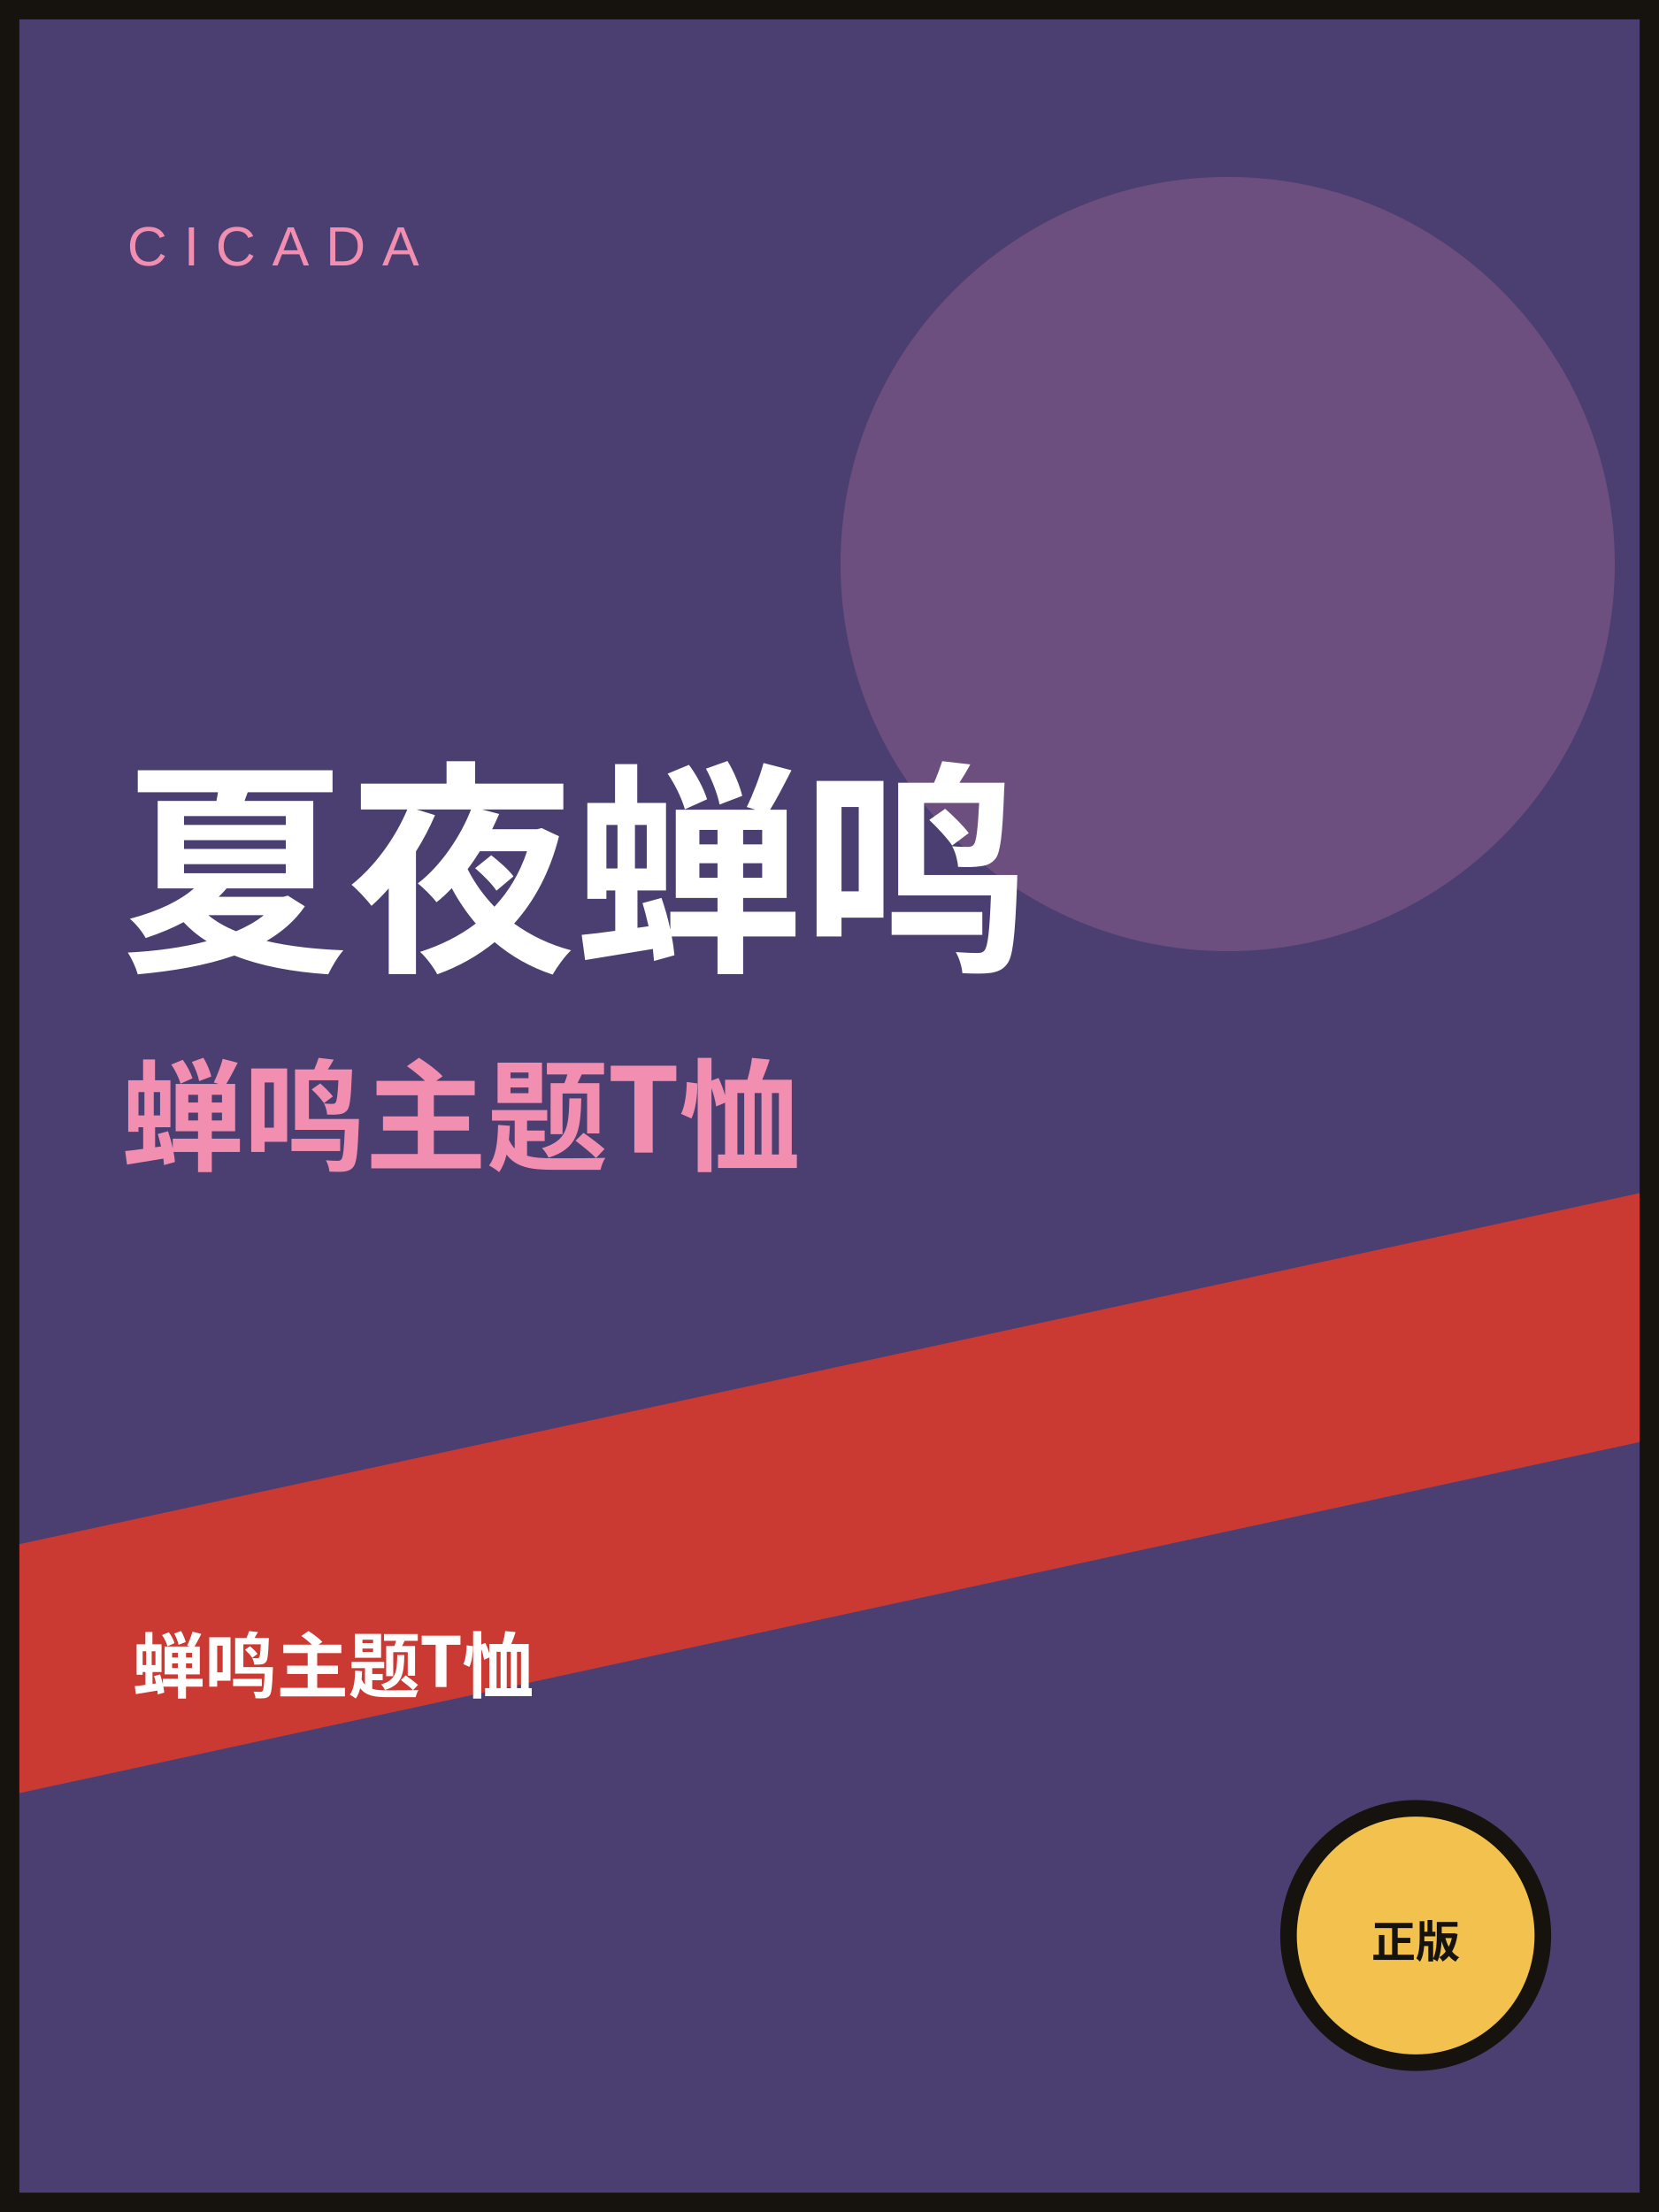
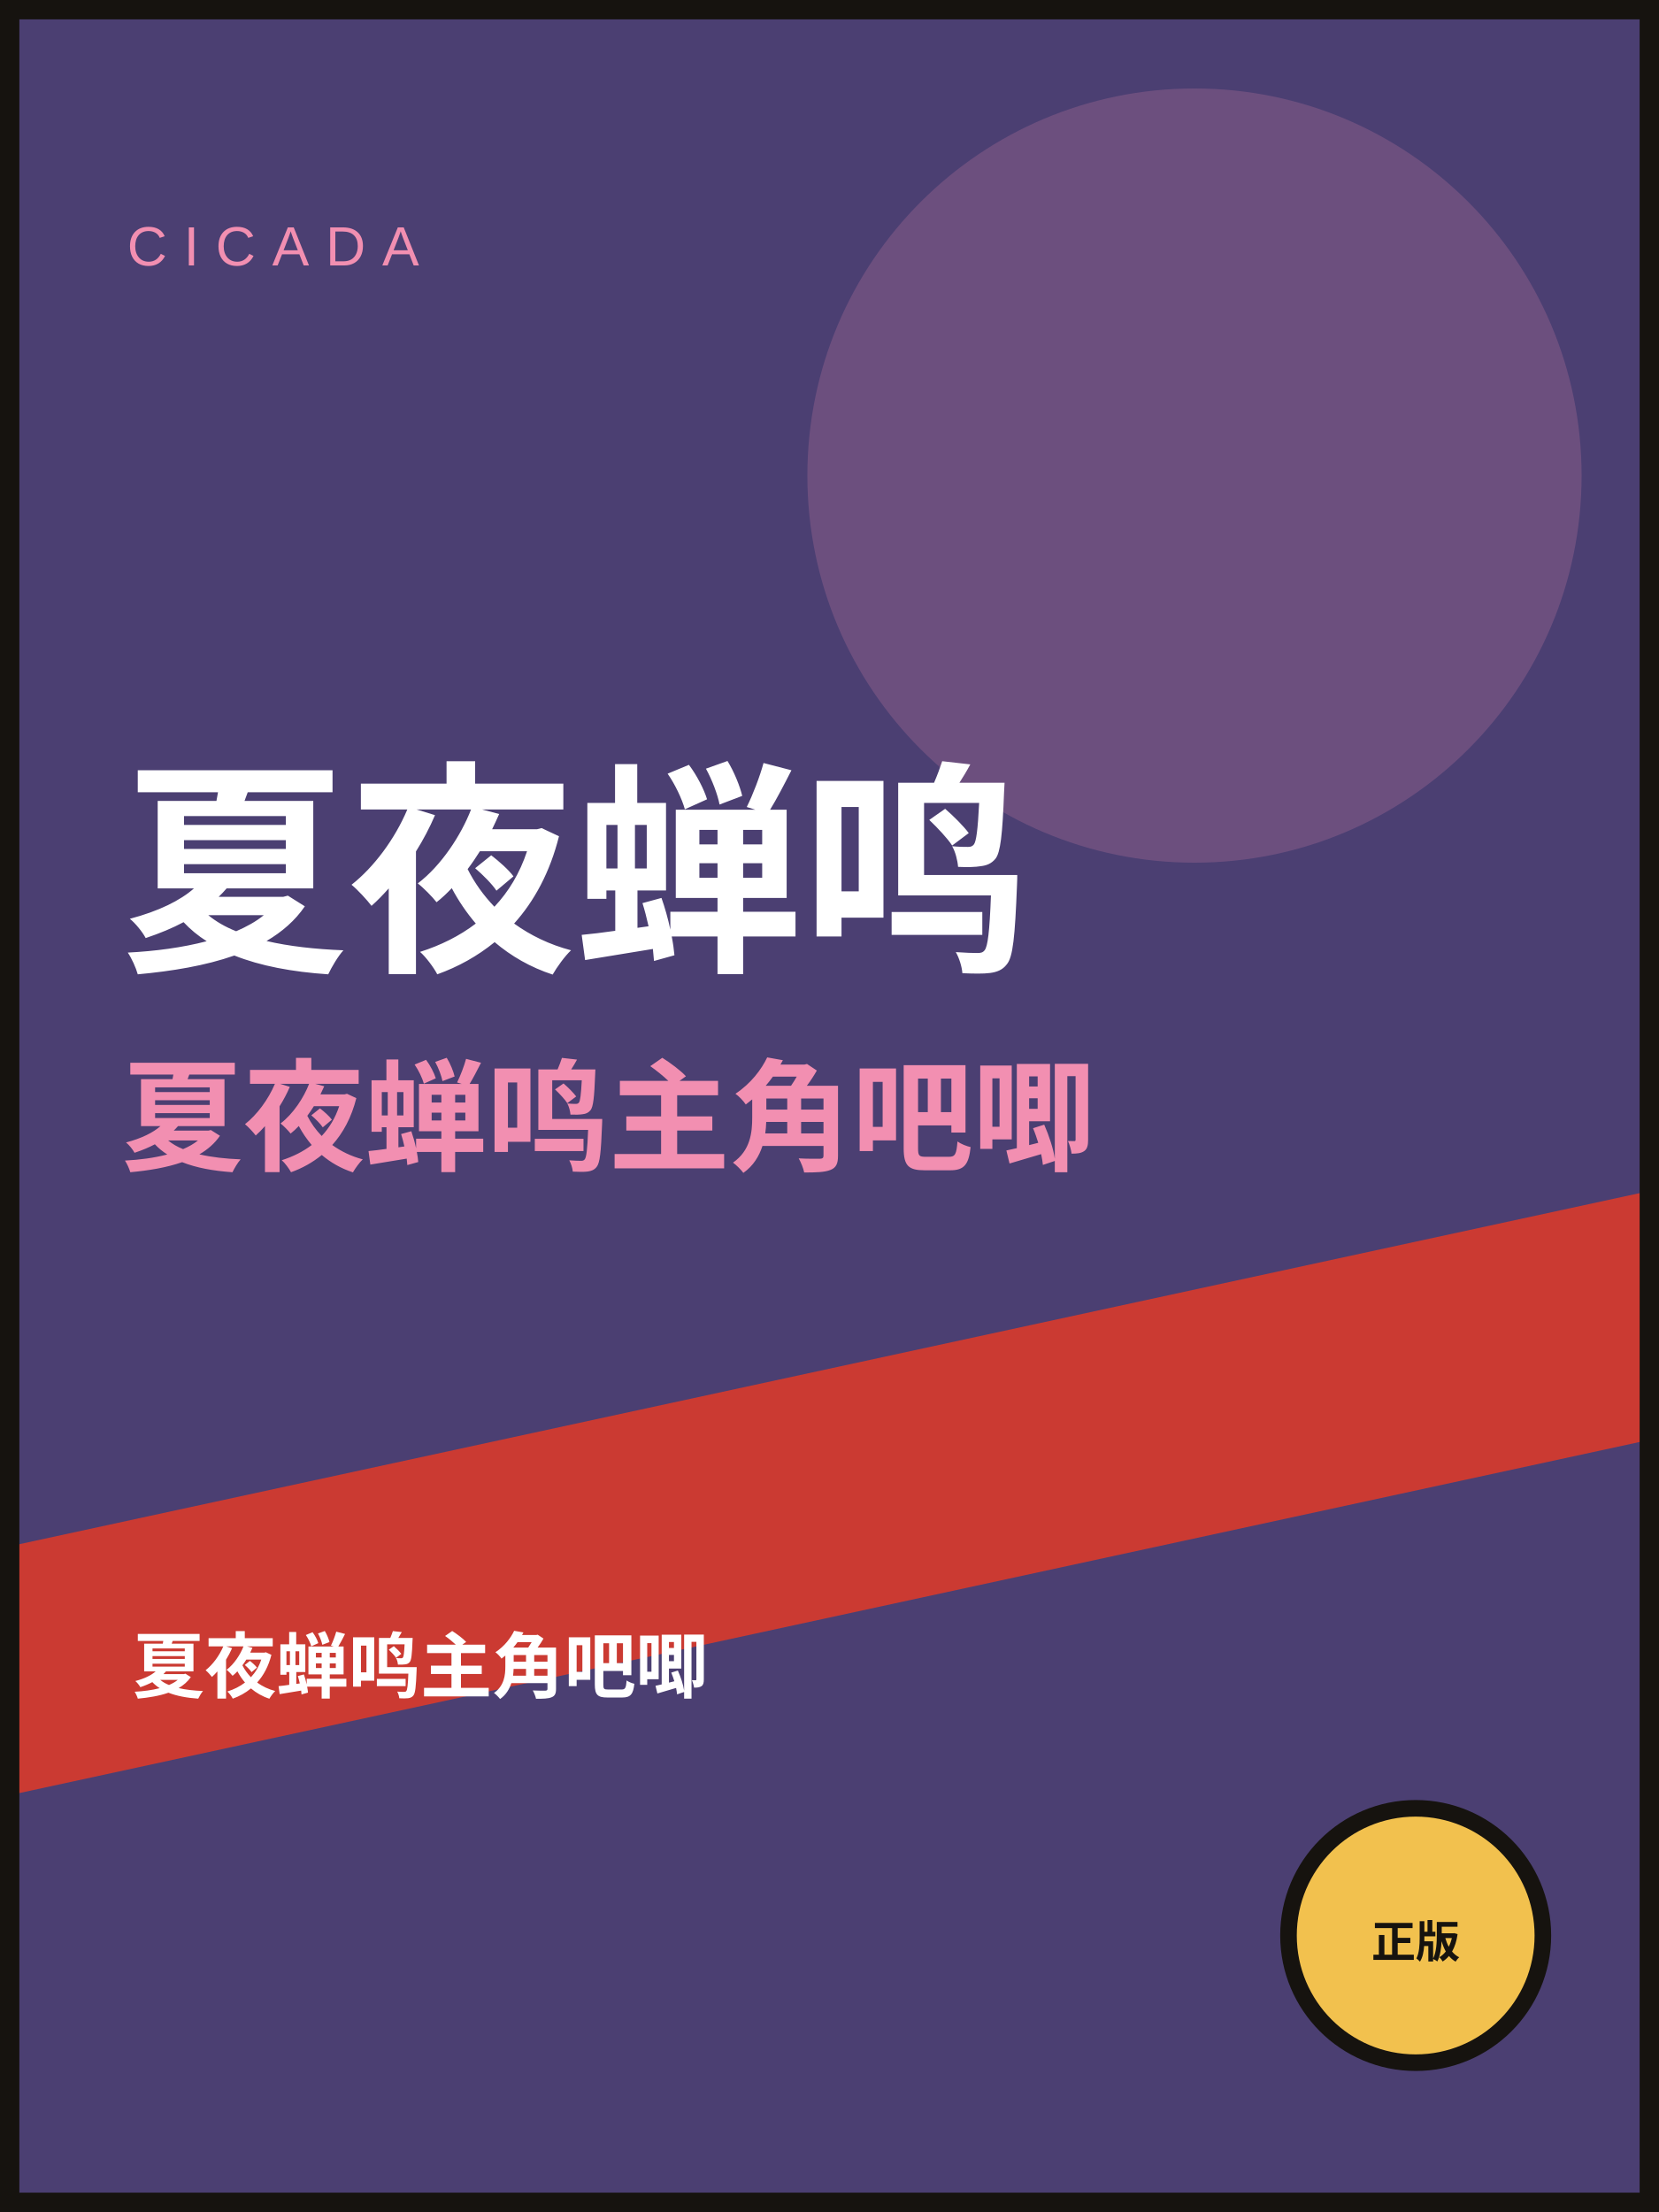
<svg xmlns="http://www.w3.org/2000/svg" width="600" height="800" viewBox="0 0 600 800">
  <rect width="600" height="800" fill="#4B3F72" />
-   <circle cx="444" cy="204" r="140" fill="#F28FB1" opacity="0.20" />
+   <circle cx="432" cy="172" r="140" fill="#F28FB1" opacity="0.20" />
  <path d="M0 560 L600 430 L600 520 L0 650 Z" fill="#D93A2B" opacity="0.9" />
  <text x="46" y="96" font-family="Arial" font-size="20" fill="#F28FB1" letter-spacing="6">CICADA</text>
  <text x="44" y="345" font-family="Microsoft YaHei, sans-serif" font-size="82" font-weight="900" fill="#ffffff">夏夜蝉鸣</text>
-   <text x="44" y="420" font-family="Microsoft YaHei, sans-serif" font-size="44" font-weight="700" fill="#F28FB1">蝉鸣主题T恤</text>
-   <text x="48" y="612" font-family="Microsoft YaHei, sans-serif" font-size="26" font-weight="700" fill="#ffffff">蝉鸣主题T恤</text>
+   <text x="44" y="420" font-family="Microsoft YaHei, sans-serif" font-size="44" font-weight="700" fill="#F28FB1">夏夜蝉鸣主角吧唧</text>
+   <text x="48" y="612" font-family="Microsoft YaHei, sans-serif" font-size="26" font-weight="700" fill="#ffffff">夏夜蝉鸣主角吧唧</text>
  <rect width="600" height="800" fill="none" stroke="#16130F" stroke-width="14" />
  <circle cx="512" cy="700" r="46" fill="#F2C14E" stroke="#16130F" stroke-width="6" />
  <text x="512" y="708" text-anchor="middle" font-family="Microsoft YaHei, sans-serif" font-size="16" font-weight="900" fill="#16130F">正版</text>
</svg>
